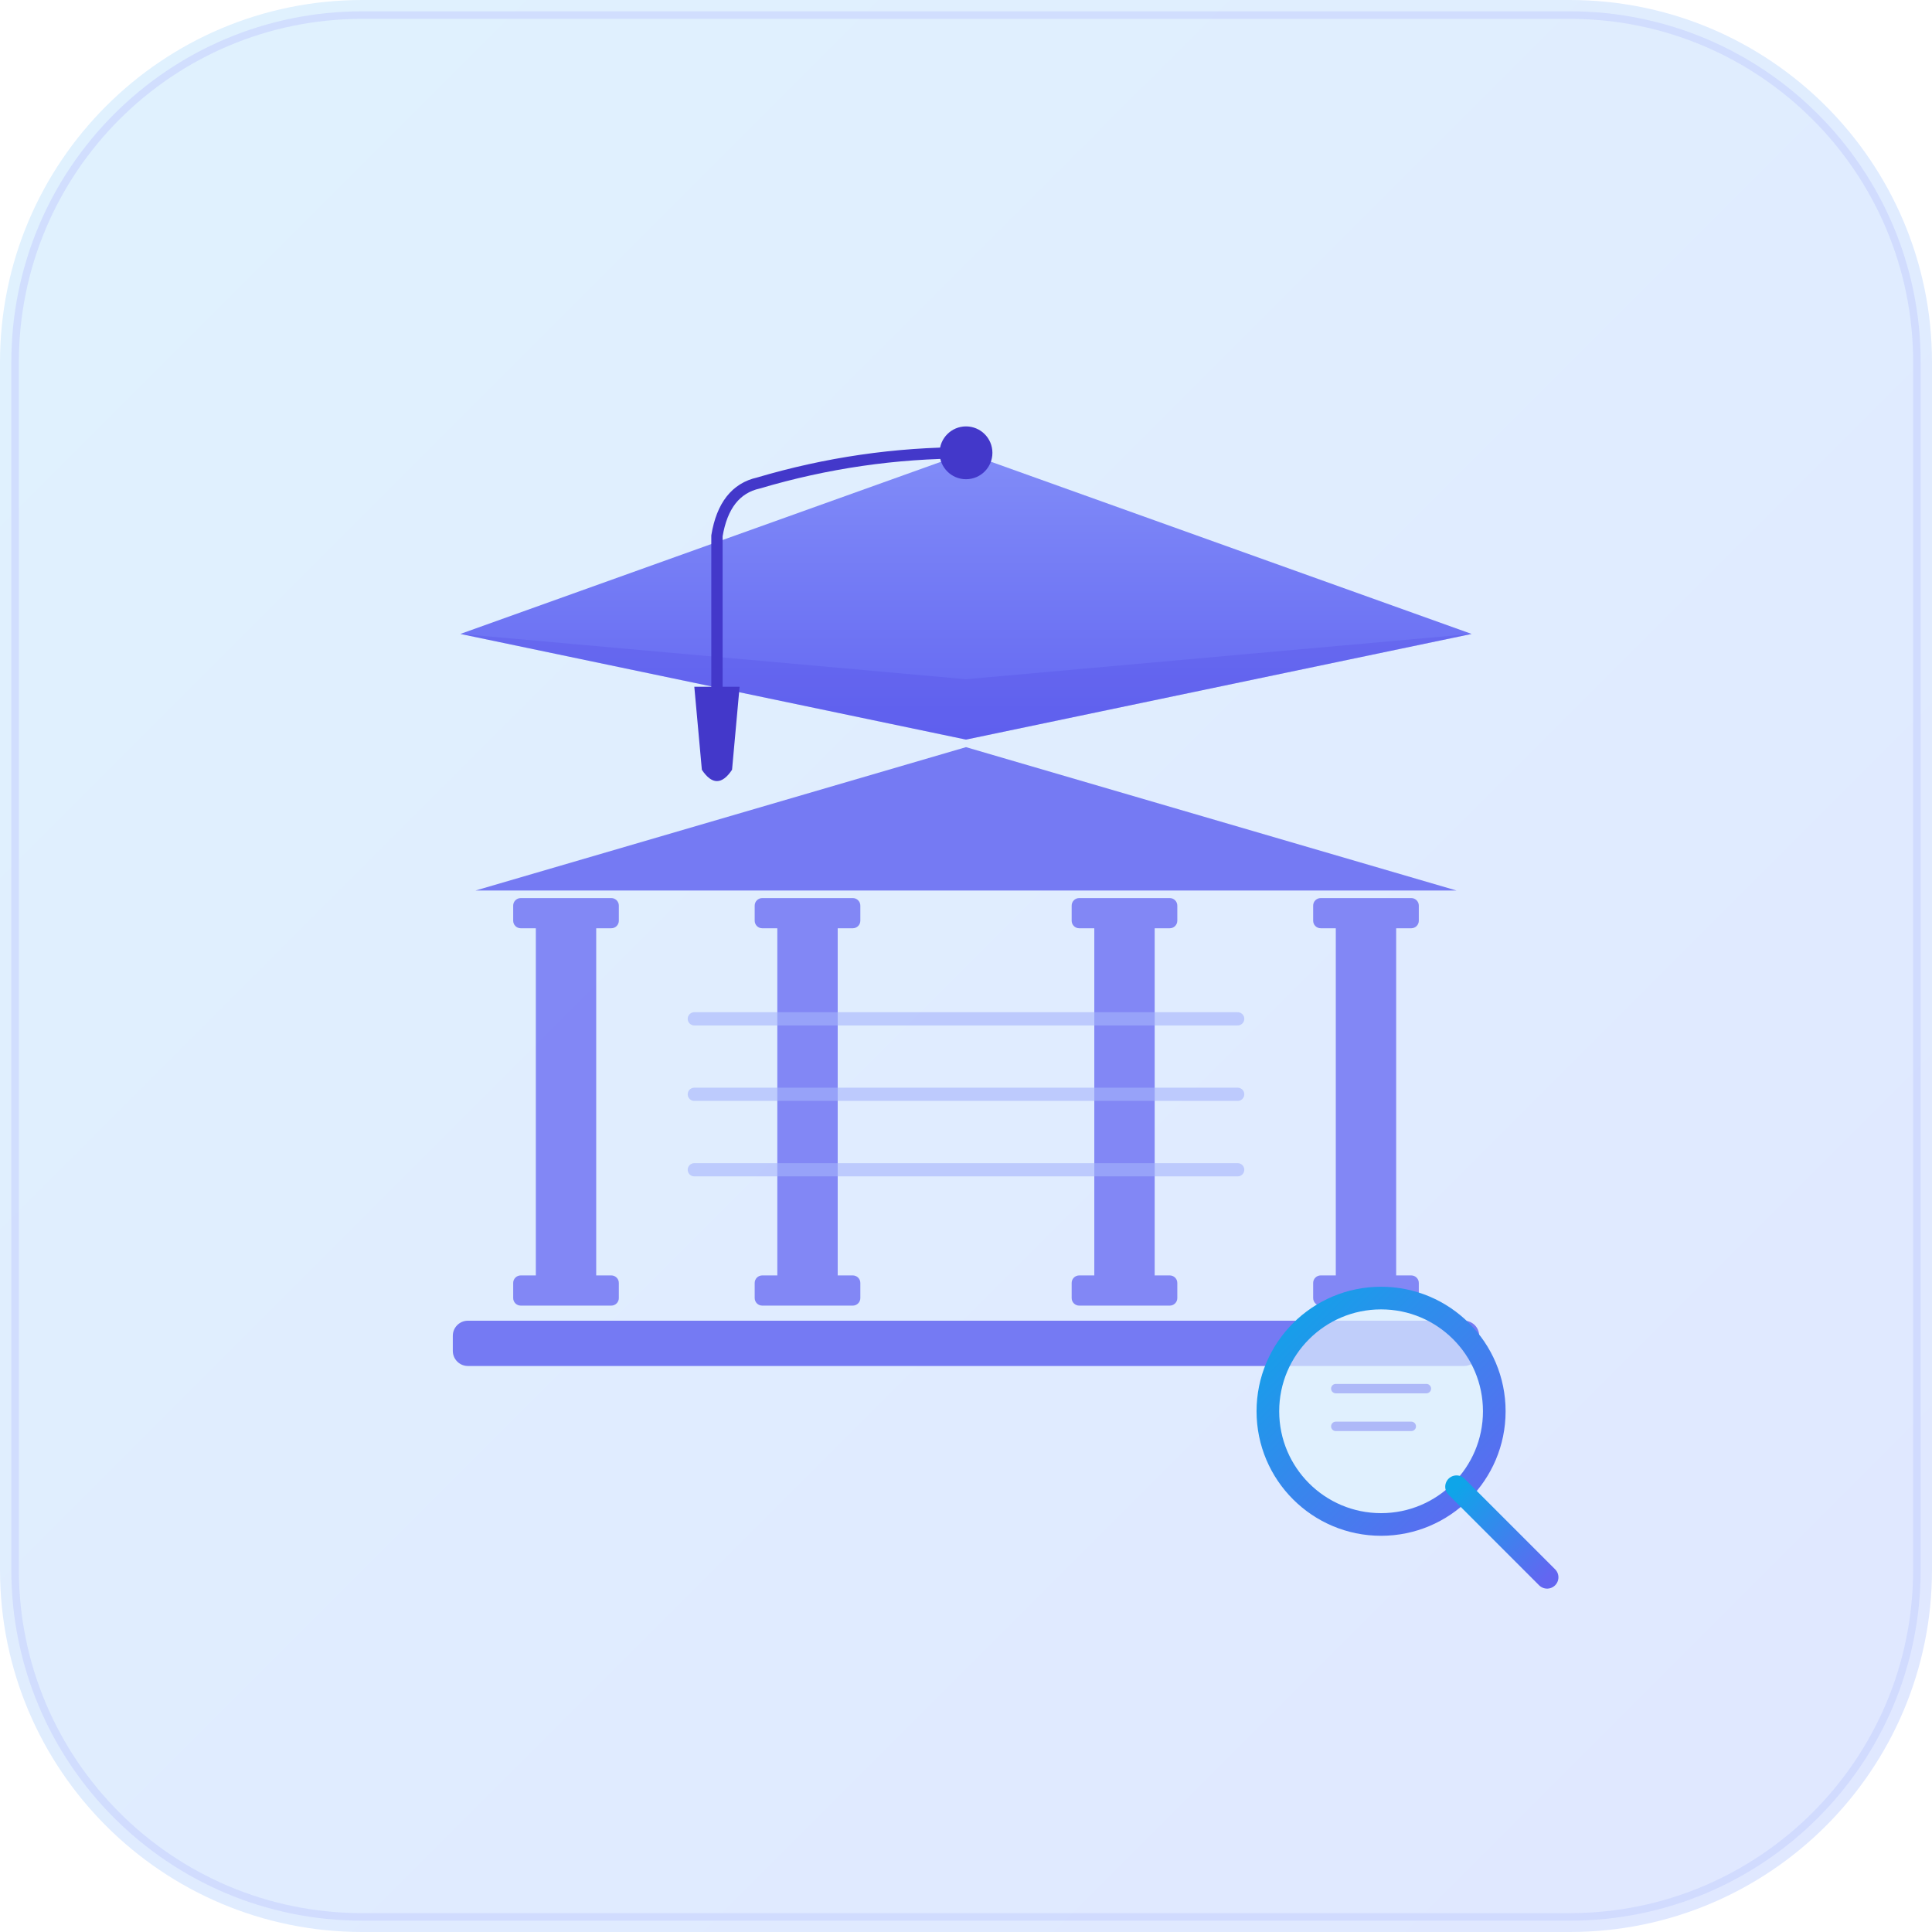
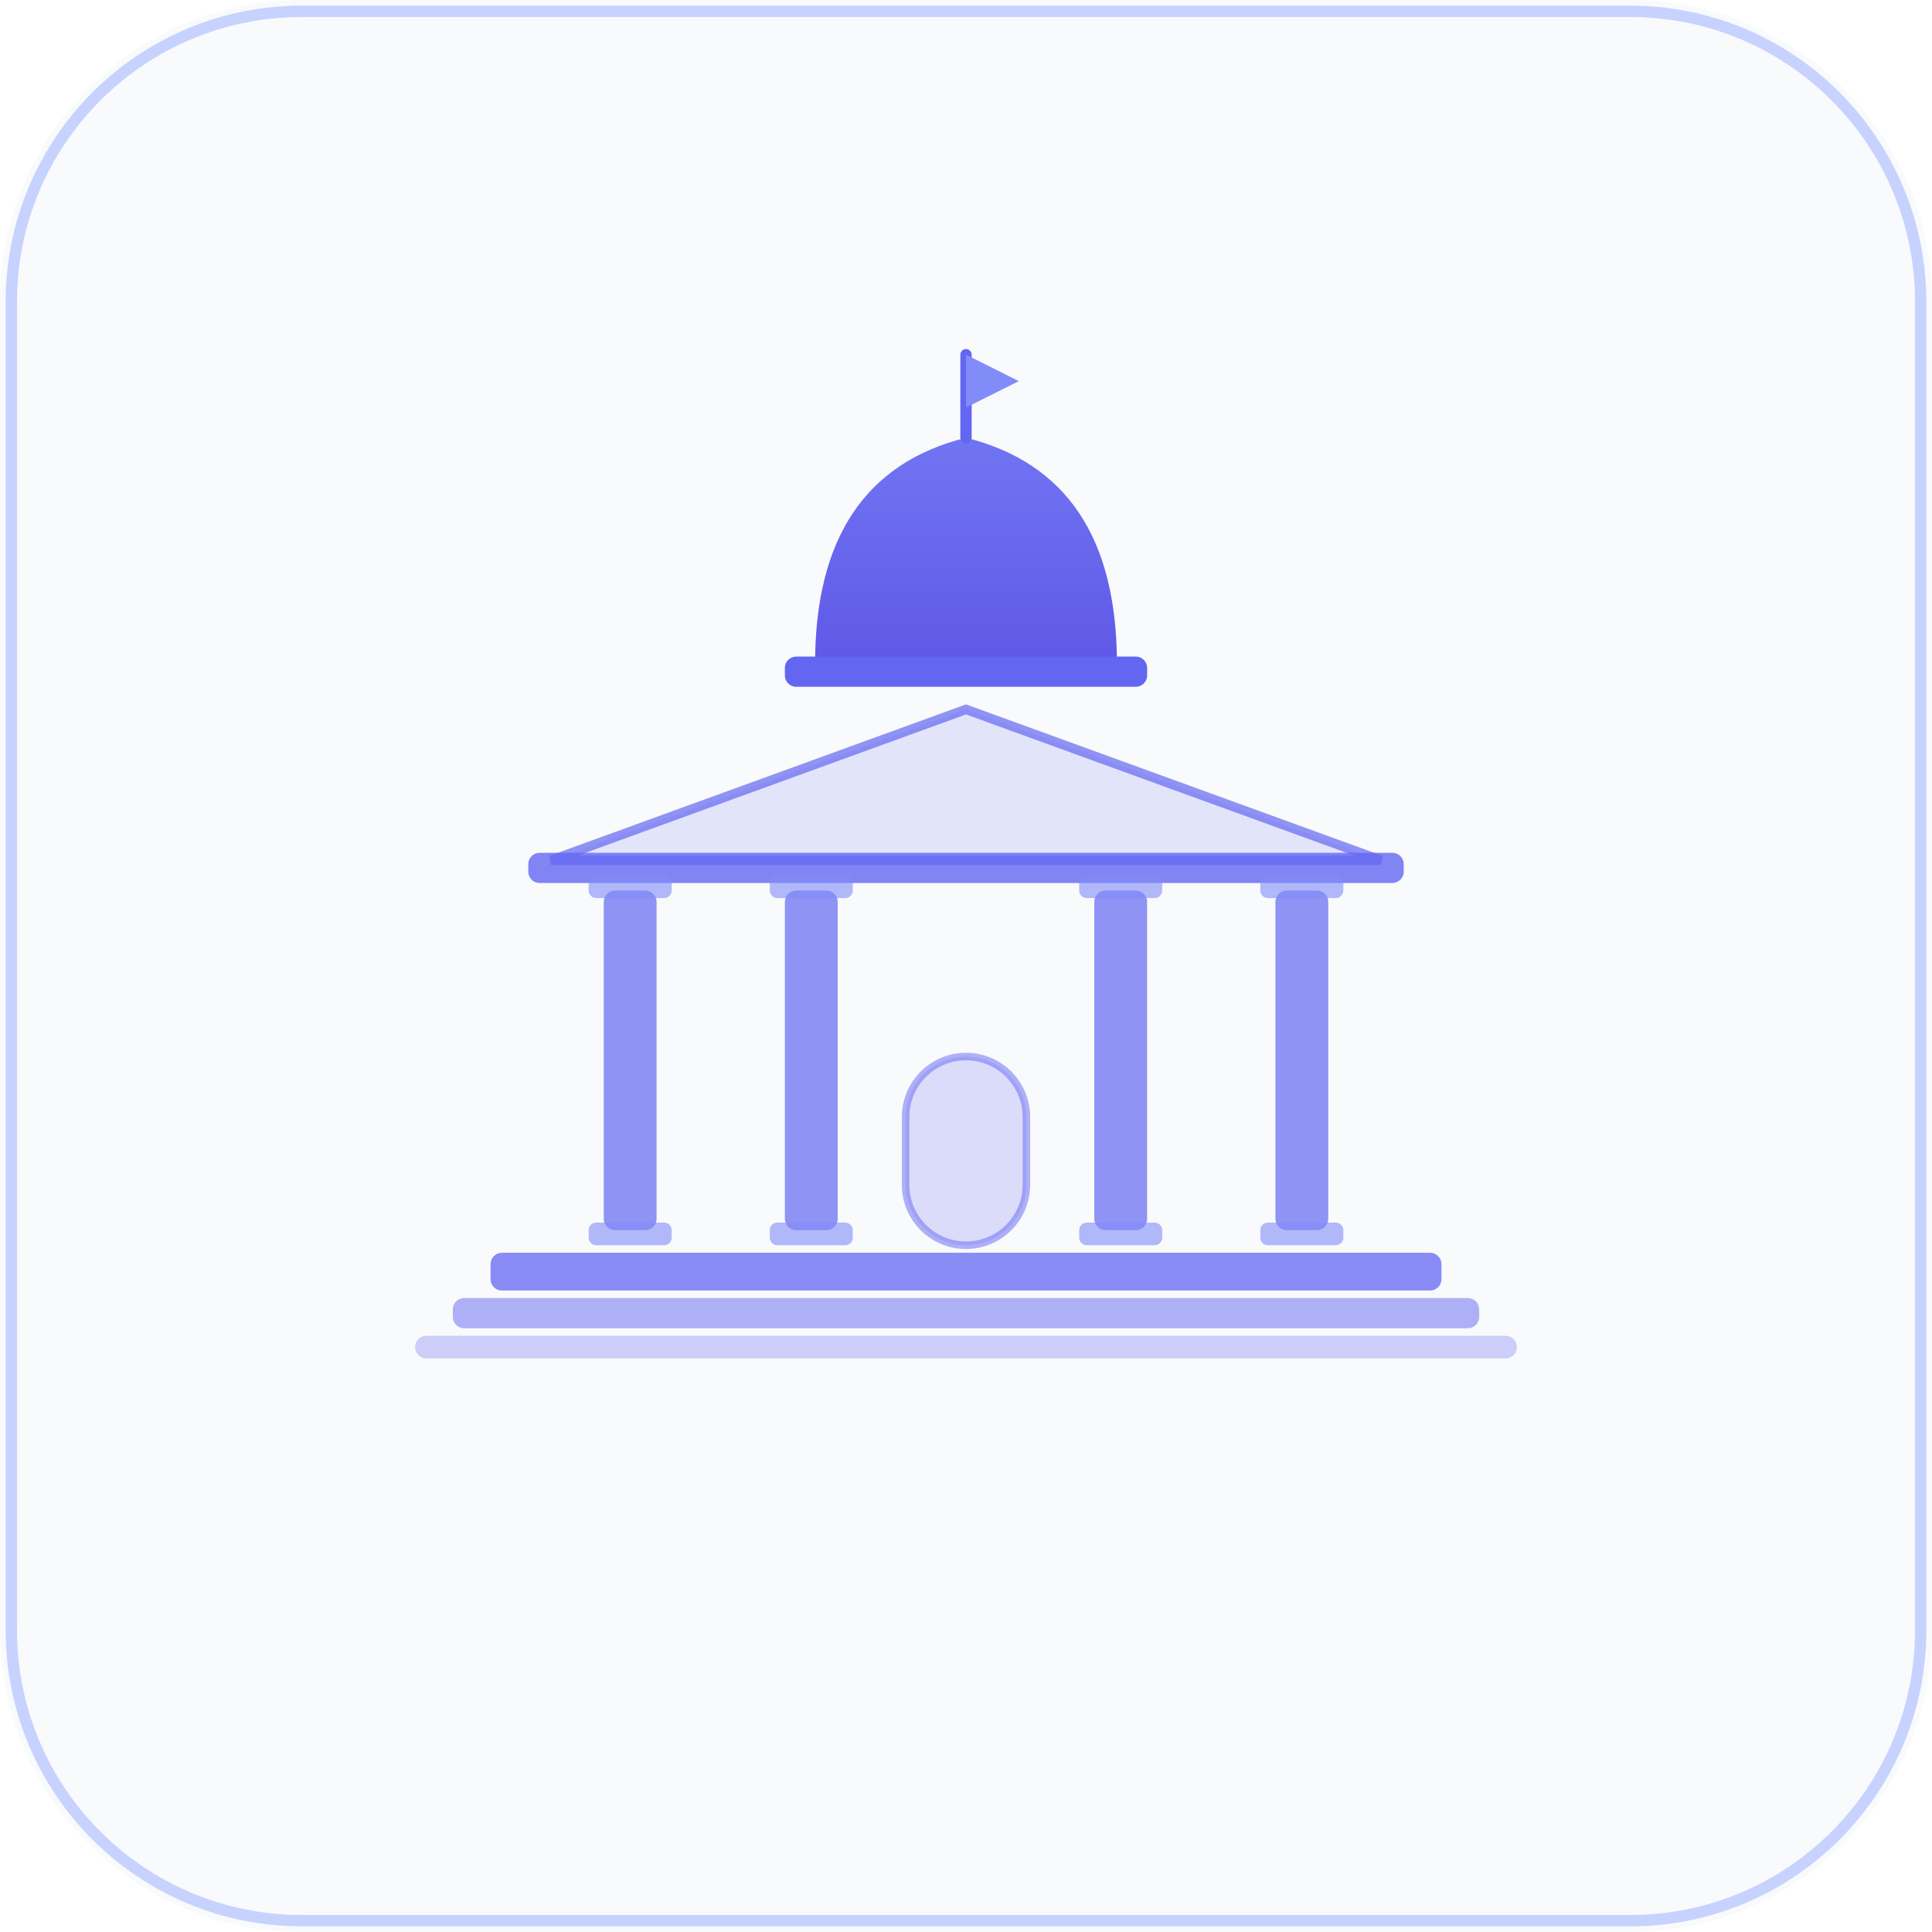
<svg xmlns="http://www.w3.org/2000/svg" viewBox="0 0 512 512">
  <defs>
-     <linearGradient id="bg" x1="0" y1="0" x2="512" y2="512" gradientUnits="userSpaceOnUse">
-       <stop offset="0%" stop-color="#E0F2FE" />
-       <stop offset="100%" stop-color="#E0E7FF" />
-     </linearGradient>
-     <linearGradient id="accent" x1="0" y1="0" x2="1" y2="1">
-       <stop offset="0%" stop-color="#0EA5E9" />
-       <stop offset="100%" stop-color="#6366F1" />
-     </linearGradient>
-     <linearGradient id="cap" x1="0" y1="0" x2="0" y2="1">
-       <stop offset="0%" stop-color="#818CF8" />
-       <stop offset="100%" stop-color="#6366F1" />
+     <linearGradient id="accent" x1="0" y1="0" x2="0" y2="1">
+       <stop offset="0%" stop-color="#6366F1" />
+       <stop offset="100%" stop-color="#4F46E5" />
    </linearGradient>
  </defs>
-   <rect width="512" height="512" rx="96" fill="url(#bg)" />
-   <rect x="4" y="4" width="504" height="504" rx="92" fill="none" stroke="#C7D2FE" stroke-width="2" opacity="0.6" />
-   <g transform="translate(256, 168)">
-     <polygon points="0,-48 134,0 0,28 -134,0" fill="url(#cap)" />
-     <polygon points="0,28 134,0 0,12 -134,0" fill="#4F46E5" opacity="0.25" />
-     <circle cx="0" cy="-48" r="7" fill="#4338CA" />
-     <path d="M0,-48 Q-28,-48 -55,-40 Q-64,-38 -66,-26 L-66,14" fill="none" stroke="#4338CA" stroke-width="3" stroke-linecap="round" />
-     <path d="M-72,14 L-60,14 L-62,36 Q-66,42 -70,36 Z" fill="#4338CA" />
-   </g>
-   <polygon points="256,198 386,236 126,236" fill="#6366F1" opacity="0.85" />
-   <g fill="#6366F1" opacity="0.75">
-     <rect x="142" y="244" width="16" height="96" rx="2" />
-     <rect x="136" y="238" width="28" height="8" rx="2" />
-     <rect x="136" y="338" width="28" height="8" rx="2" />
-     <rect x="206" y="244" width="16" height="96" rx="2" />
-     <rect x="200" y="238" width="28" height="8" rx="2" />
-     <rect x="200" y="338" width="28" height="8" rx="2" />
-     <rect x="290" y="244" width="16" height="96" rx="2" />
-     <rect x="284" y="238" width="28" height="8" rx="2" />
-     <rect x="284" y="338" width="28" height="8" rx="2" />
-     <rect x="354" y="244" width="16" height="96" rx="2" />
-     <rect x="348" y="238" width="28" height="8" rx="2" />
-     <rect x="348" y="338" width="28" height="8" rx="2" />
-   </g>
-   <g stroke="#A5B4FC" stroke-width="3.5" stroke-linecap="round" opacity="0.6">
-     <line x1="184" y1="270" x2="328" y2="270" />
-     <line x1="184" y1="290" x2="328" y2="290" />
-     <line x1="184" y1="310" x2="328" y2="310" />
-   </g>
-   <rect x="120" y="350" width="272" height="12" rx="4" fill="#6366F1" opacity="0.85" />
-   <g transform="translate(366, 374)">
-     <circle cx="0" cy="0" r="30" stroke="url(#accent)" stroke-width="6" fill="#E0F2FE" fill-opacity="0.7" />
-     <line x1="20" y1="20" x2="44" y2="44" stroke="url(#accent)" stroke-width="6" stroke-linecap="round" />
-     <line x1="-12" y1="-6" x2="12" y2="-6" stroke="#6366F1" stroke-width="2.5" stroke-linecap="round" opacity="0.4" />
-     <line x1="-12" y1="4" x2="8" y2="4" stroke="#6366F1" stroke-width="2.5" stroke-linecap="round" opacity="0.4" />
+   <rect width="512" height="512" rx="80" fill="#F8FAFC" />
+   <rect x="3" y="3" width="506" height="506" rx="77" fill="none" stroke="#C7D2FE" stroke-width="3" />
+   <g transform="translate(256, 256)">
+     <path d="M-40,-80 Q-40,-130 0,-140 Q40,-130 40,-80" fill="url(#accent)" opacity="0.9" />
+     <rect x="-48" y="-82" width="96" height="8" rx="3" fill="#6366F1" />
+     <line x1="0" y1="-140" x2="0" y2="-162" stroke="#6366F1" stroke-width="3" stroke-linecap="round" />
+     <polygon points="0,-162 14,-155 0,-148" fill="#818CF8" />
+     <polygon points="0,-68 -110,-28 110,-28" fill="#6366F1" opacity="0.15" />
+     <polygon points="0,-68 -110,-28 110,-28" fill="none" stroke="#6366F1" stroke-width="2.5" opacity="0.7" />
+     <rect x="-116" y="-30" width="232" height="8" rx="3" fill="#6366F1" opacity="0.8" />
+     <g fill="#6366F1" opacity="0.7">
+       <rect x="-96" y="-20" width="14" height="90" rx="3" />
+       <rect x="-48" y="-20" width="14" height="90" rx="3" />
+       <rect x="34" y="-20" width="14" height="90" rx="3" />
+       <rect x="82" y="-20" width="14" height="90" rx="3" />
+     </g>
+     <g fill="#818CF8" opacity="0.6">
+       <rect x="-100" y="-24" width="22" height="6" rx="2" />
+       <rect x="-52" y="-24" width="22" height="6" rx="2" />
+       <rect x="30" y="-24" width="22" height="6" rx="2" />
+       <rect x="78" y="-24" width="22" height="6" rx="2" />
+     </g>
+     <g fill="#818CF8" opacity="0.6">
+       <rect x="-100" y="68" width="22" height="6" rx="2" />
+       <rect x="-52" y="68" width="22" height="6" rx="2" />
+       <rect x="30" y="68" width="22" height="6" rx="2" />
+       <rect x="78" y="68" width="22" height="6" rx="2" />
+     </g>
+     <rect x="-16" y="24" width="32" height="50" rx="16" fill="#6366F1" opacity="0.2" />
+     <rect x="-16" y="24" width="32" height="50" rx="16" fill="none" stroke="#6366F1" stroke-width="2" opacity="0.5" />
+     <rect x="-126" y="76" width="252" height="10" rx="3" fill="#6366F1" opacity="0.75" />
+     <rect x="-136" y="88" width="272" height="8" rx="3" fill="#6366F1" opacity="0.5" />
+     <rect x="-146" y="98" width="292" height="6" rx="3" fill="#6366F1" opacity="0.3" />
  </g>
</svg>
